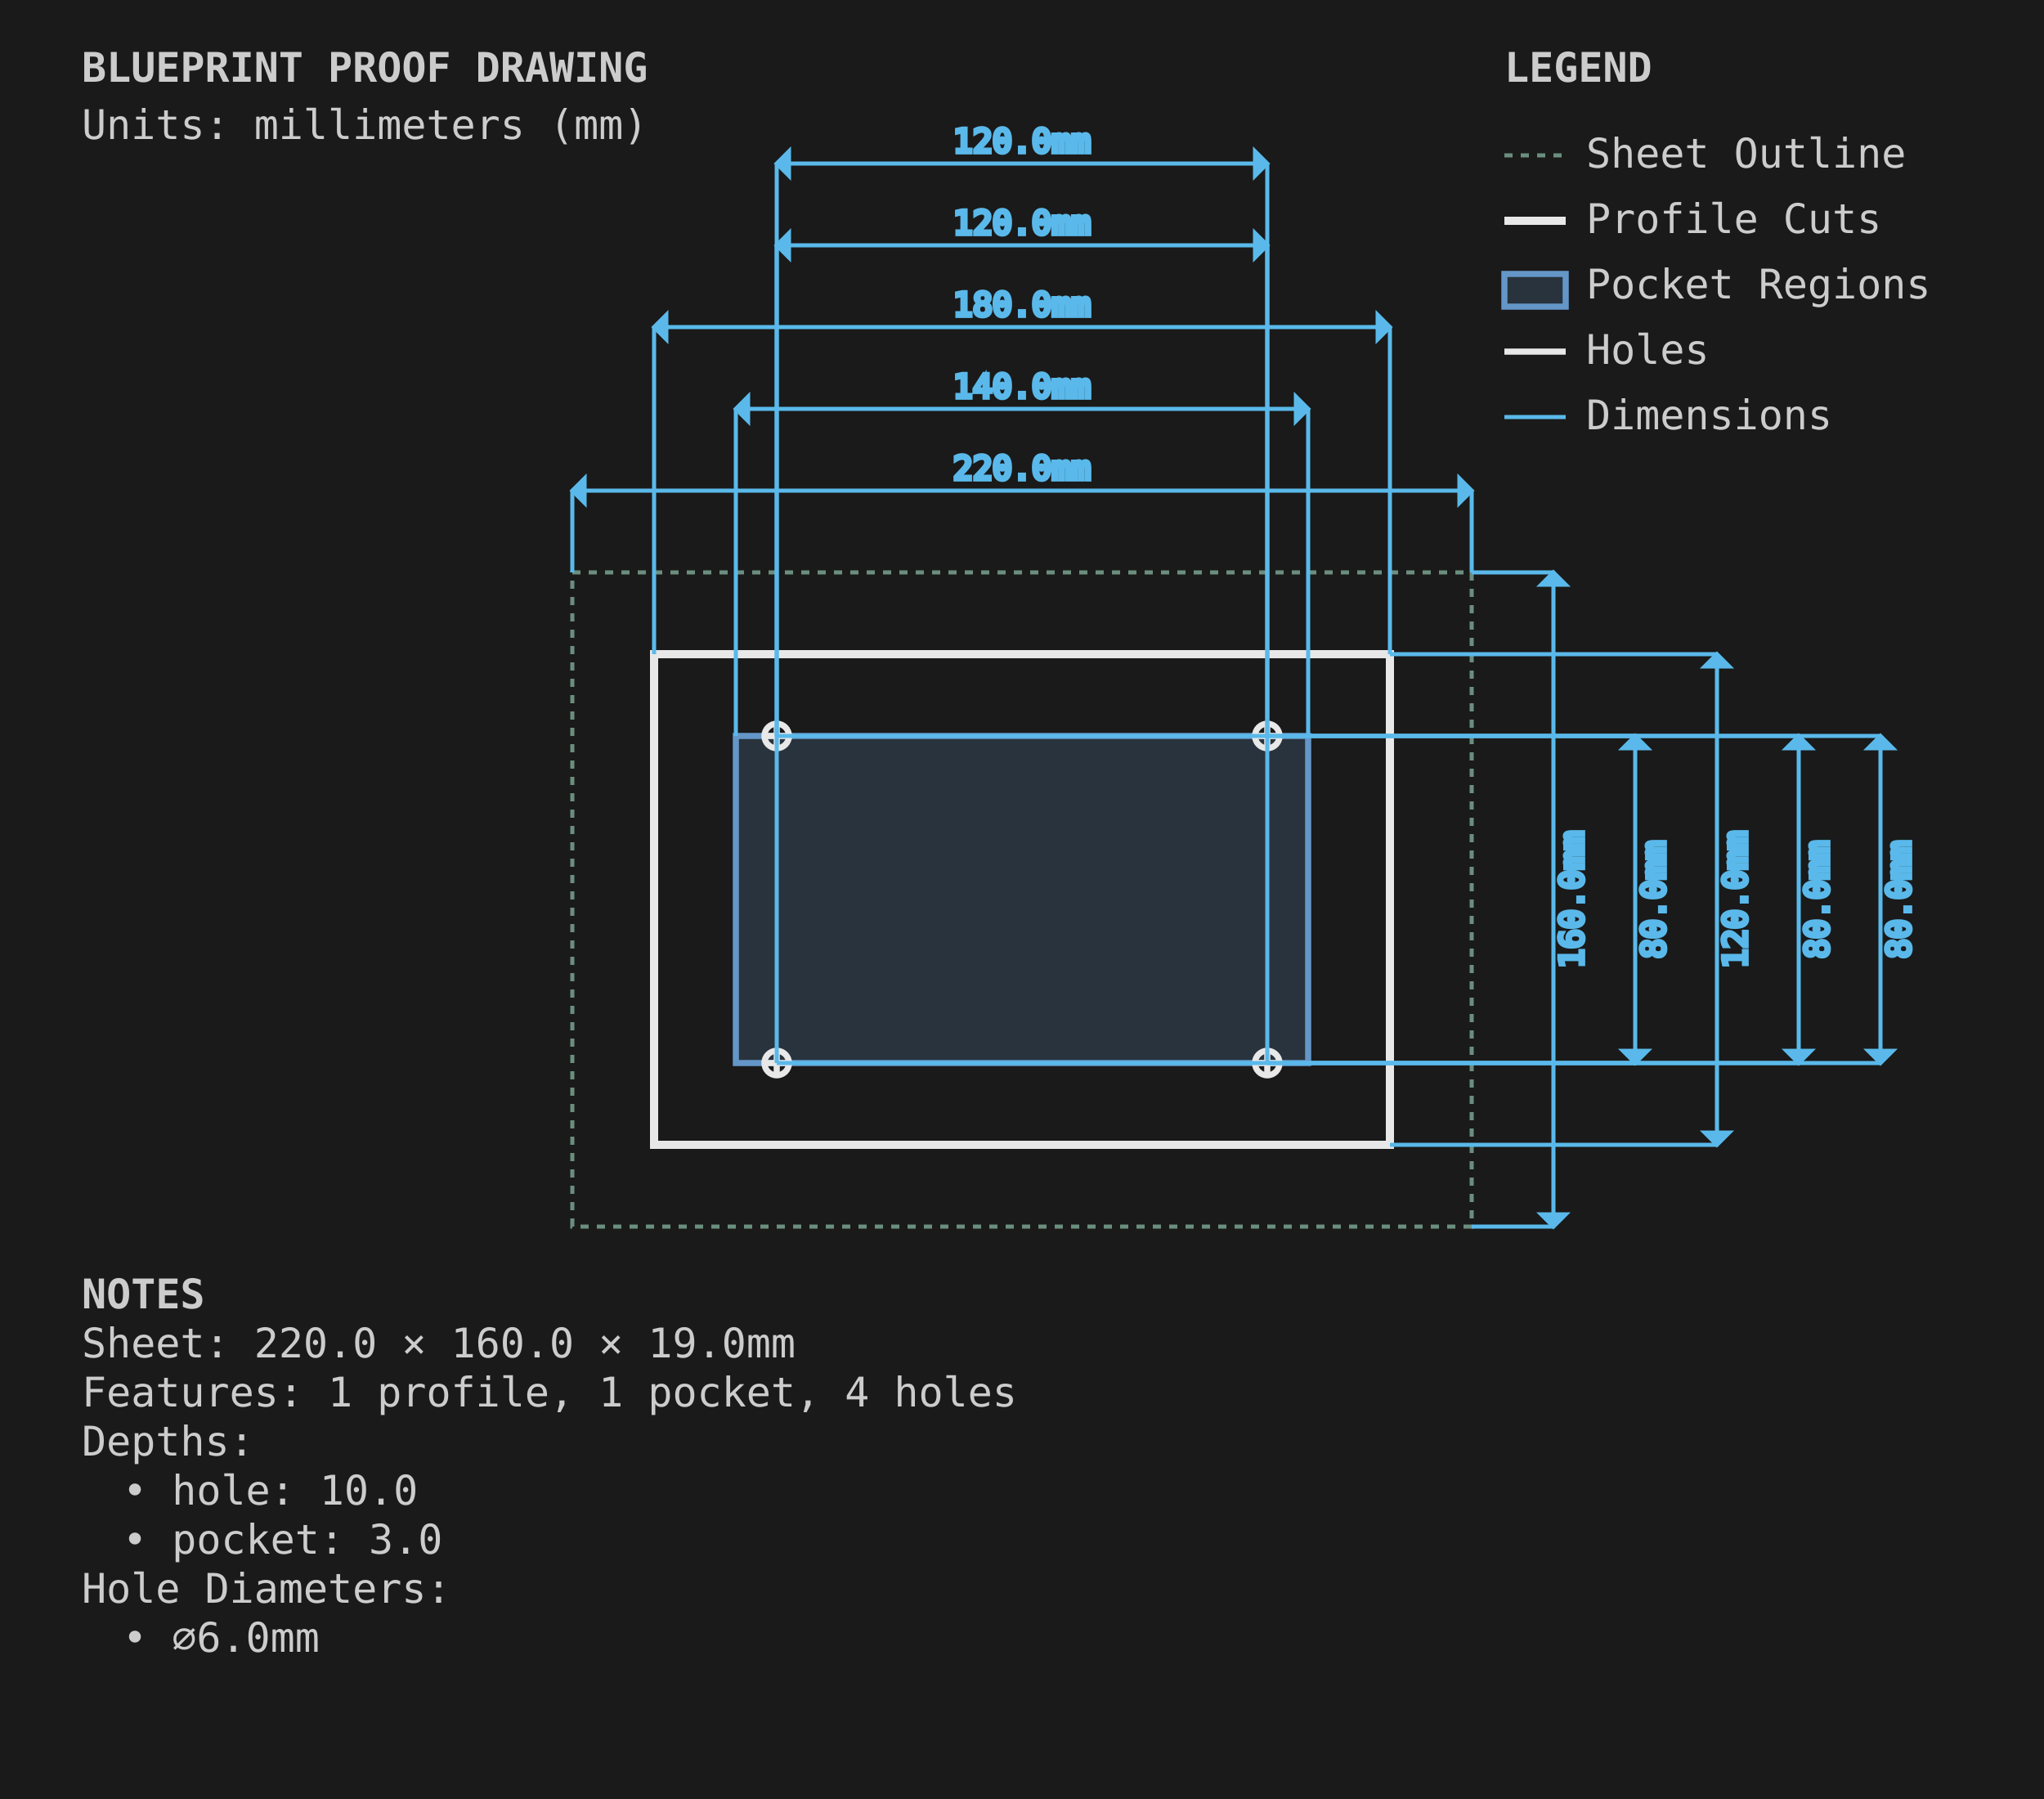
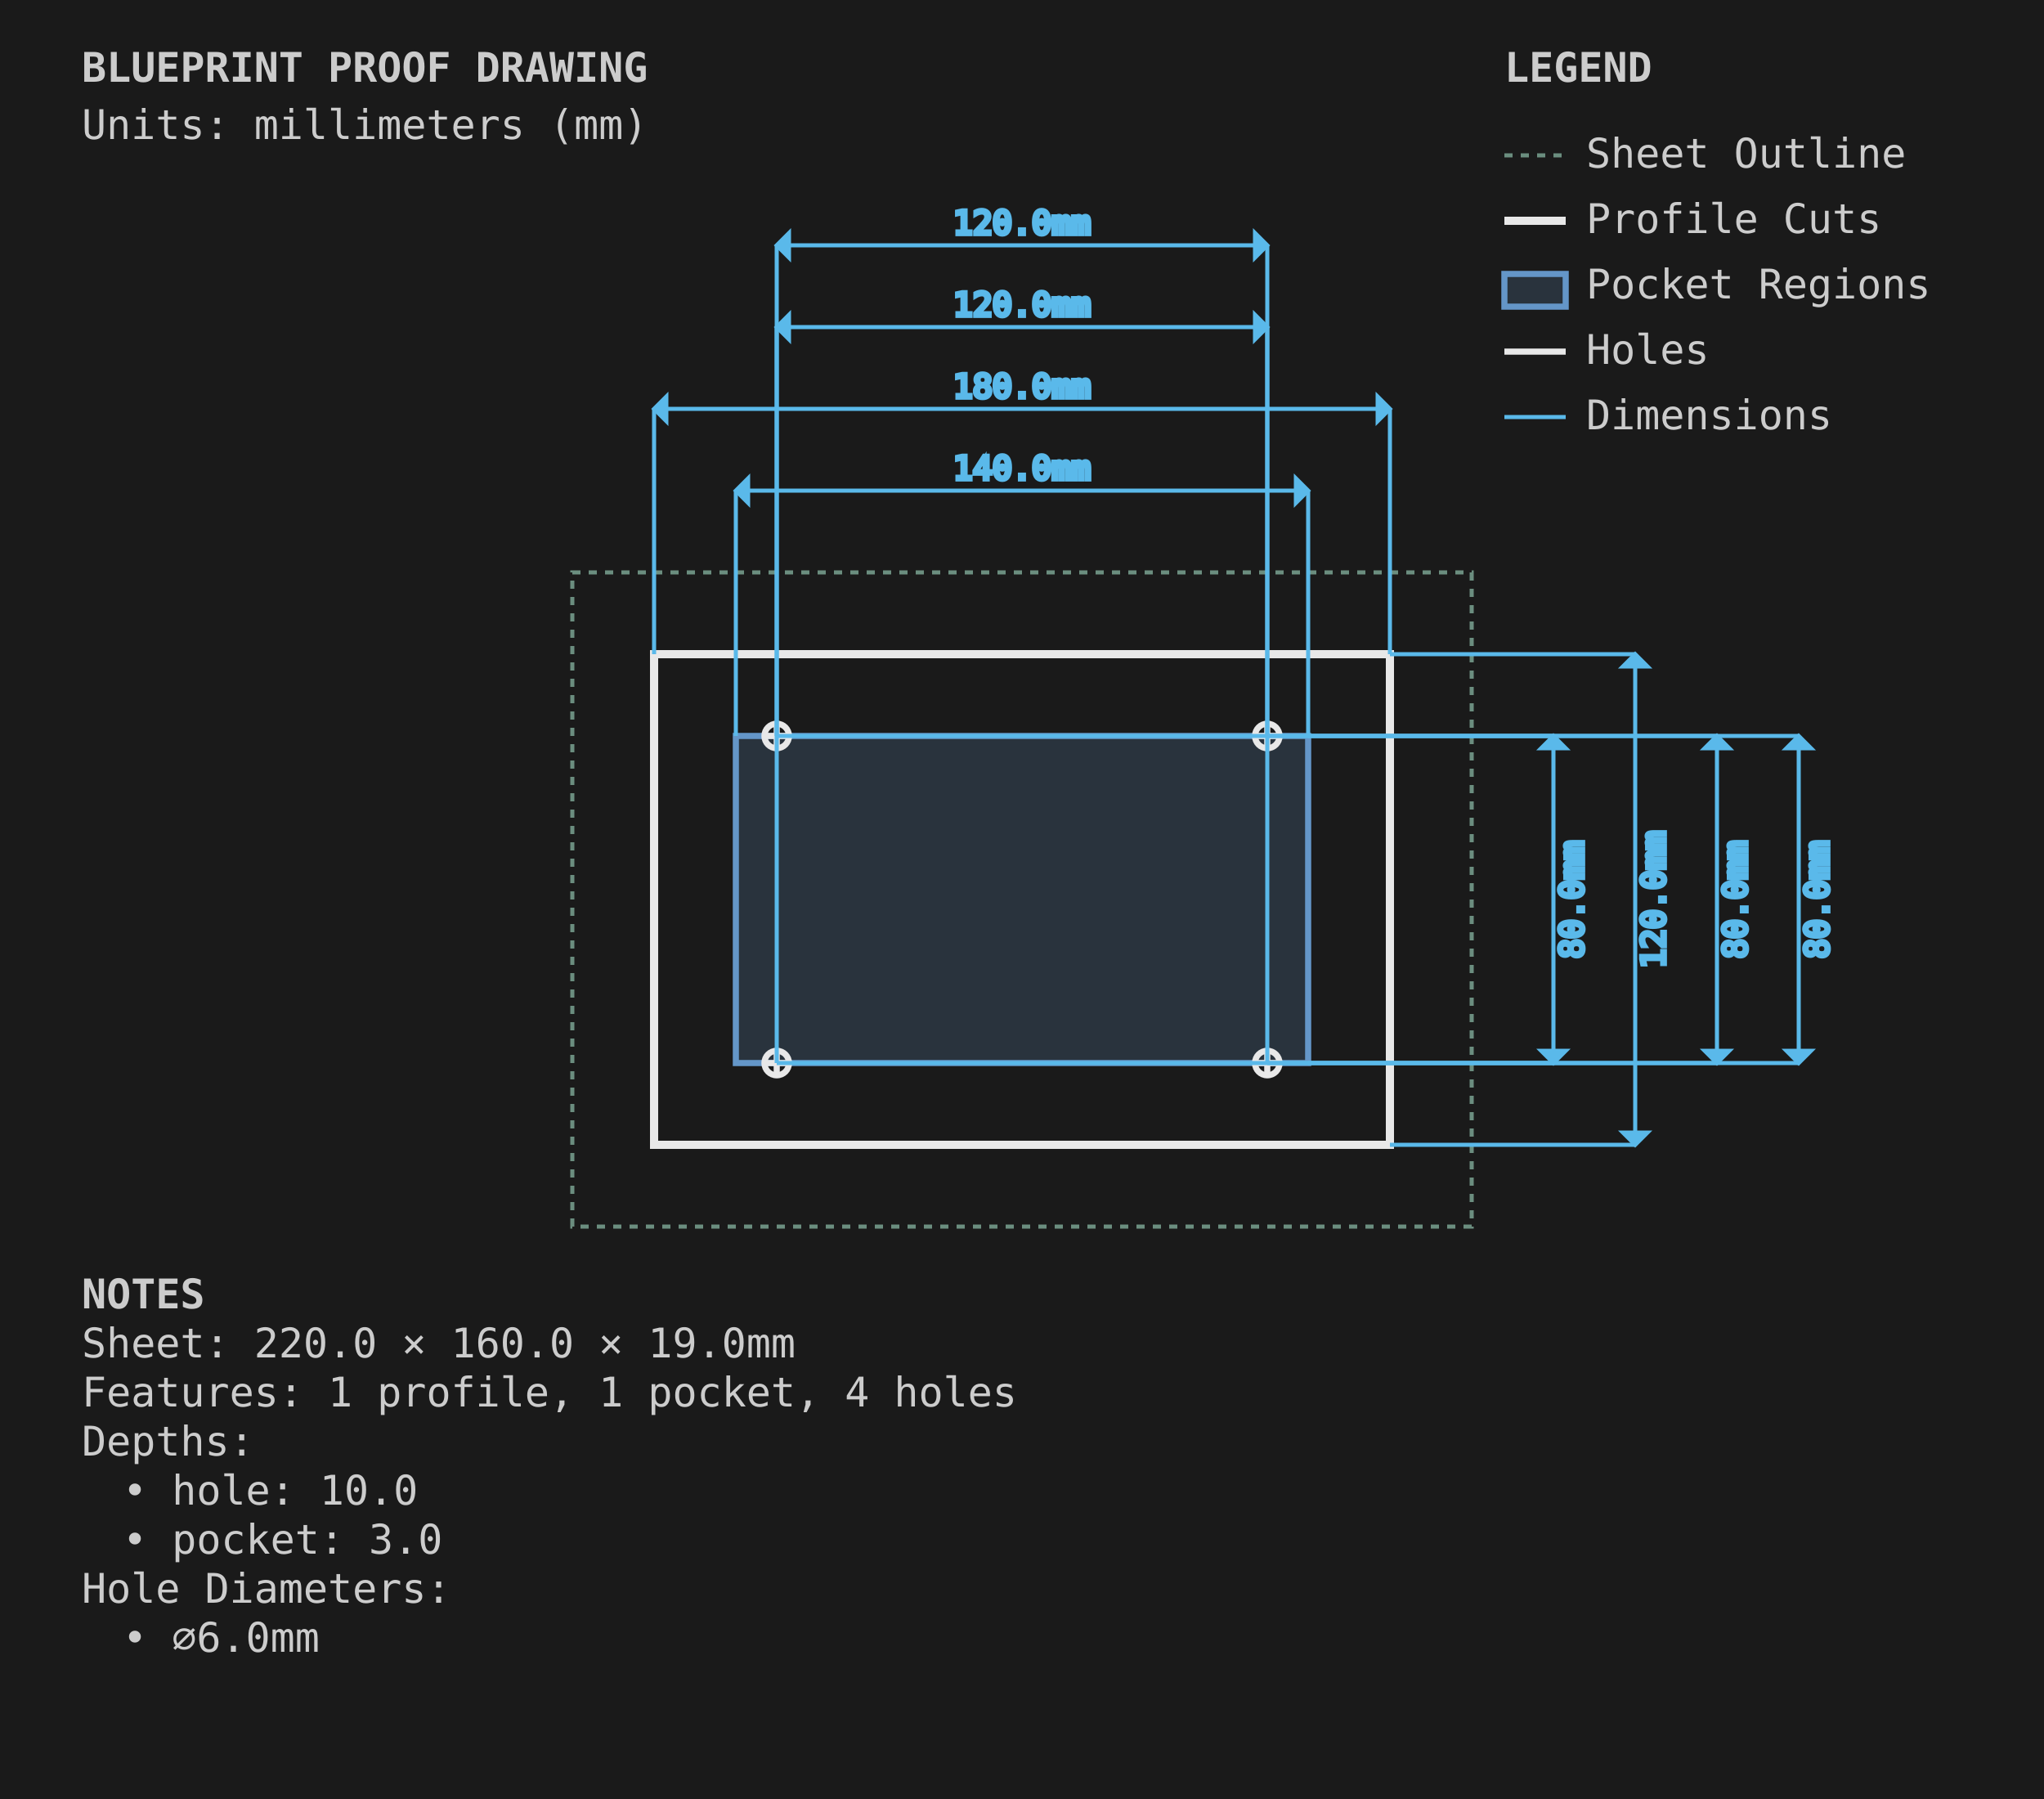
<svg xmlns="http://www.w3.org/2000/svg" viewBox="0 0 500.0 440.0" width="500.0mm" height="440.0mm">
  <style>
        .sheet-outline { stroke: #6b8e7f; stroke-width: 1; fill: none; stroke-dasharray: 2,2; }
        .profile-cuts { stroke: #e8e8e8; stroke-width: 2; fill: none; }
        .pocket-regions { stroke: #6496c8; stroke-width: 1.5; fill: #6496c8; fill-opacity: 0.2; }
        .holes { stroke: #e8e8e8; stroke-width: 1.5; fill: none; }
        .engrave-paths { stroke: #888888; stroke-width: 1; fill: none; stroke-dasharray: 4,4; }
        .construction { stroke: #6b8e7f; stroke-width: 0.5; fill: none; stroke-dasharray: 2,2; }
        .dimensions { stroke: #5ab9ea; stroke-width: 1; fill: none; }
        .dimension-text { fill: #5ab9ea; font-family: monospace; font-size: 8px; }
        .notes { fill: #cccccc; font-family: monospace; font-size: 10px; }
        .legend { fill: #cccccc; font-family: monospace; font-size: 10px; }
    </style>
  <rect x="0" y="0" width="500.0" height="440.0" fill="#1a1a1a" />
  <g id="SHEET_OUTLINE" class="sheet-outline">
    <rect x="140" y="140" width="220.0" height="160.0" />
  </g>
  <g id="PROFILE_CUTS" class="profile-cuts">
    <rect x="160.0" y="160.0" width="180.0" height="120.0" />
  </g>
  <g id="POCKET_REGIONS" class="pocket-regions">
    <rect x="180.0" y="180.0" width="140.0" height="80.0" />
  </g>
  <g id="ENGRAVE_PATHS" class="engrave-paths" />
  <g id="HOLES" class="holes">
    <circle cx="190.0" cy="180.0" r="3.0" />
    <line x1="187.0" y1="180.0" x2="193.0" y2="180.0" />
    <line x1="190.0" y1="177.0" x2="190.0" y2="183.0" />
    <circle cx="310.0" cy="180.0" r="3.0" />
    <line x1="307.0" y1="180.0" x2="313.0" y2="180.0" />
    <line x1="310.0" y1="177.0" x2="310.0" y2="183.0" />
    <circle cx="190.0" cy="260.0" r="3.0" />
    <line x1="187.0" y1="260.0" x2="193.0" y2="260.0" />
    <line x1="190.0" y1="257.0" x2="190.0" y2="263.0" />
    <circle cx="310.0" cy="260.0" r="3.0" />
    <line x1="307.0" y1="260.0" x2="313.0" y2="260.0" />
    <line x1="310.0" y1="257.0" x2="310.0" y2="263.0" />
  </g>
  <g id="CONSTRUCTION" class="construction" />
  <g id="DIMENSIONS" class="dimensions">
-     <line x1="140" y1="140" x2="140" y2="120.0" stroke="#5ab9ea" stroke-width="1" />
-     <line x1="360.0" y1="140" x2="360.0" y2="120.0" stroke="#5ab9ea" stroke-width="1" />
-     <line x1="140" y1="120.0" x2="360.0" y2="120.0" stroke="#5ab9ea" stroke-width="1" />
-     <polygon points="140,120.0 143.0,117.0 143.0,123.0" fill="#5ab9ea" />
-     <polygon points="360.0,120.0 357.0,117.0 357.0,123.0" fill="#5ab9ea" />
-     <text x="250.0" y="115.0" class="dimension-text" text-anchor="middle" dominant-baseline="middle">220.0mm</text>
-     <line x1="360.0" y1="140" x2="380.0" y2="140" stroke="#5ab9ea" stroke-width="1" />
-     <line x1="360.0" y1="300.0" x2="380.0" y2="300.0" stroke="#5ab9ea" stroke-width="1" />
-     <line x1="380.0" y1="140" x2="380.0" y2="300.0" stroke="#5ab9ea" stroke-width="1" />
-     <polygon points="380.0,140 377.0,143.0 383.0,143.0" fill="#5ab9ea" />
-     <polygon points="380.0,300.0 377.0,297.0 383.0,297.0" fill="#5ab9ea" />
-     <text x="385.0" y="220.0" class="dimension-text" text-anchor="middle" dominant-baseline="middle" transform="rotate(-90 385.0 220.0)">160.0mm</text>
-     <line x1="180.0" y1="180.0" x2="180.0" y2="100.0" stroke="#5ab9ea" stroke-width="1" />
-     <line x1="320.0" y1="180.0" x2="320.0" y2="100.0" stroke="#5ab9ea" stroke-width="1" />
-     <line x1="180.0" y1="100.0" x2="320.0" y2="100.0" stroke="#5ab9ea" stroke-width="1" />
-     <polygon points="180.0,100.0 183.0,97.0 183.0,103.0" fill="#5ab9ea" />
-     <polygon points="320.0,100.0 317.0,97.0 317.0,103.0" fill="#5ab9ea" />
-     <text x="250.0" y="95.0" class="dimension-text" text-anchor="middle" dominant-baseline="middle">140.0mm</text>
-     <line x1="320.0" y1="180.0" x2="400.0" y2="180.0" stroke="#5ab9ea" stroke-width="1" />
-     <line x1="320.0" y1="260.0" x2="400.0" y2="260.0" stroke="#5ab9ea" stroke-width="1" />
-     <line x1="400.0" y1="180.0" x2="400.0" y2="260.0" stroke="#5ab9ea" stroke-width="1" />
-     <polygon points="400.0,180.0 397.0,183.0 403.0,183.0" fill="#5ab9ea" />
-     <polygon points="400.0,260.0 397.0,257.0 403.0,257.0" fill="#5ab9ea" />
-     <text x="405.0" y="220.0" class="dimension-text" text-anchor="middle" dominant-baseline="middle" transform="rotate(-90 405.0 220.0)">80.0mm</text>
-     <line x1="160.0" y1="160.0" x2="160.0" y2="80.0" stroke="#5ab9ea" stroke-width="1" />
-     <line x1="340.0" y1="160.0" x2="340.0" y2="80.0" stroke="#5ab9ea" stroke-width="1" />
-     <line x1="160.0" y1="80.0" x2="340.0" y2="80.0" stroke="#5ab9ea" stroke-width="1" />
-     <polygon points="160.0,80.0 163.0,77.0 163.0,83.0" fill="#5ab9ea" />
-     <polygon points="340.0,80.0 337.0,77.0 337.0,83.0" fill="#5ab9ea" />
-     <text x="250.0" y="75.0" class="dimension-text" text-anchor="middle" dominant-baseline="middle">180.0mm</text>
-     <line x1="340.0" y1="160.0" x2="420.0" y2="160.0" stroke="#5ab9ea" stroke-width="1" />
-     <line x1="340.0" y1="280.0" x2="420.0" y2="280.0" stroke="#5ab9ea" stroke-width="1" />
-     <line x1="420.0" y1="160.0" x2="420.0" y2="280.0" stroke="#5ab9ea" stroke-width="1" />
-     <polygon points="420.0,160.0 417.0,163.0 423.0,163.0" fill="#5ab9ea" />
-     <polygon points="420.0,280.0 417.0,277.0 423.0,277.0" fill="#5ab9ea" />
-     <text x="425.0" y="220.0" class="dimension-text" text-anchor="middle" dominant-baseline="middle" transform="rotate(-90 425.0 220.0)">120.0mm</text>
-     <line x1="190.0" y1="180.0" x2="190.0" y2="60.0" stroke="#5ab9ea" stroke-width="1" />
-     <line x1="310.0" y1="180.0" x2="310.0" y2="60.0" stroke="#5ab9ea" stroke-width="1" />
+     <line x1="180.0" y1="180.0" x2="180.0" y2="120.0" stroke="#5ab9ea" stroke-width="1" />
+     <line x1="320.0" y1="180.0" x2="320.0" y2="120.0" stroke="#5ab9ea" stroke-width="1" />
+     <line x1="180.0" y1="120.0" x2="320.0" y2="120.0" stroke="#5ab9ea" stroke-width="1" />
+     <polygon points="180.0,120.0 183.0,117.0 183.0,123.0" fill="#5ab9ea" />
+     <polygon points="320.0,120.0 317.0,117.0 317.0,123.0" fill="#5ab9ea" />
+     <text x="250.0" y="115.0" class="dimension-text" text-anchor="middle" dominant-baseline="middle">140.0mm</text>
+     <line x1="320.0" y1="180.0" x2="380.0" y2="180.0" stroke="#5ab9ea" stroke-width="1" />
+     <line x1="320.0" y1="260.0" x2="380.0" y2="260.0" stroke="#5ab9ea" stroke-width="1" />
+     <line x1="380.0" y1="180.0" x2="380.0" y2="260.0" stroke="#5ab9ea" stroke-width="1" />
+     <polygon points="380.0,180.0 377.0,183.0 383.0,183.0" fill="#5ab9ea" />
+     <polygon points="380.0,260.0 377.0,257.0 383.0,257.0" fill="#5ab9ea" />
+     <text x="385.0" y="220.0" class="dimension-text" text-anchor="middle" dominant-baseline="middle" transform="rotate(-90 385.0 220.0)">80.0mm</text>
+     <line x1="160.0" y1="160.0" x2="160.0" y2="100.0" stroke="#5ab9ea" stroke-width="1" />
+     <line x1="340.0" y1="160.0" x2="340.0" y2="100.0" stroke="#5ab9ea" stroke-width="1" />
+     <line x1="160.0" y1="100.0" x2="340.0" y2="100.0" stroke="#5ab9ea" stroke-width="1" />
+     <polygon points="160.0,100.0 163.0,97.0 163.0,103.0" fill="#5ab9ea" />
+     <polygon points="340.0,100.0 337.0,97.0 337.0,103.0" fill="#5ab9ea" />
+     <text x="250.0" y="95.0" class="dimension-text" text-anchor="middle" dominant-baseline="middle">180.0mm</text>
+     <line x1="340.0" y1="160.0" x2="400.0" y2="160.0" stroke="#5ab9ea" stroke-width="1" />
+     <line x1="340.0" y1="280.0" x2="400.0" y2="280.0" stroke="#5ab9ea" stroke-width="1" />
+     <line x1="400.0" y1="160.0" x2="400.0" y2="280.0" stroke="#5ab9ea" stroke-width="1" />
+     <polygon points="400.0,160.0 397.0,163.0 403.0,163.0" fill="#5ab9ea" />
+     <polygon points="400.0,280.0 397.0,277.0 403.0,277.0" fill="#5ab9ea" />
+     <text x="405.0" y="220.0" class="dimension-text" text-anchor="middle" dominant-baseline="middle" transform="rotate(-90 405.0 220.0)">120.0mm</text>
+     <line x1="190.0" y1="180.0" x2="190.0" y2="80.0" stroke="#5ab9ea" stroke-width="1" />
+     <line x1="310.0" y1="180.0" x2="310.0" y2="80.0" stroke="#5ab9ea" stroke-width="1" />
+     <line x1="190.0" y1="80.0" x2="310.0" y2="80.0" stroke="#5ab9ea" stroke-width="1" />
+     <polygon points="190.0,80.0 193.0,77.0 193.0,83.0" fill="#5ab9ea" />
+     <polygon points="310.0,80.0 307.0,77.0 307.0,83.0" fill="#5ab9ea" />
+     <text x="250.0" y="75.0" class="dimension-text" text-anchor="middle" dominant-baseline="middle">120.0mm</text>
+     <line x1="190.0" y1="260.0" x2="190.0" y2="60.0" stroke="#5ab9ea" stroke-width="1" />
+     <line x1="310.0" y1="260.0" x2="310.0" y2="60.0" stroke="#5ab9ea" stroke-width="1" />
    <line x1="190.0" y1="60.0" x2="310.0" y2="60.0" stroke="#5ab9ea" stroke-width="1" />
    <polygon points="190.0,60.0 193.0,57.0 193.0,63.0" fill="#5ab9ea" />
    <polygon points="310.0,60.0 307.0,57.0 307.0,63.0" fill="#5ab9ea" />
    <text x="250.0" y="55.0" class="dimension-text" text-anchor="middle" dominant-baseline="middle">120.0mm</text>
-     <line x1="190.0" y1="260.0" x2="190.0" y2="40.0" stroke="#5ab9ea" stroke-width="1" />
-     <line x1="310.0" y1="260.0" x2="310.0" y2="40.0" stroke="#5ab9ea" stroke-width="1" />
-     <line x1="190.0" y1="40.0" x2="310.0" y2="40.0" stroke="#5ab9ea" stroke-width="1" />
-     <polygon points="190.0,40.0 193.0,37.0 193.0,43.0" fill="#5ab9ea" />
-     <polygon points="310.0,40.0 307.0,37.0 307.0,43.0" fill="#5ab9ea" />
-     <text x="250.0" y="35.0" class="dimension-text" text-anchor="middle" dominant-baseline="middle">120.0mm</text>
-     <line x1="190.0" y1="180.0" x2="440.0" y2="180.0" stroke="#5ab9ea" stroke-width="1" />
-     <line x1="190.0" y1="260.0" x2="440.0" y2="260.0" stroke="#5ab9ea" stroke-width="1" />
+     <line x1="190.0" y1="180.0" x2="420.0" y2="180.0" stroke="#5ab9ea" stroke-width="1" />
+     <line x1="190.0" y1="260.0" x2="420.0" y2="260.0" stroke="#5ab9ea" stroke-width="1" />
+     <line x1="420.0" y1="180.0" x2="420.0" y2="260.0" stroke="#5ab9ea" stroke-width="1" />
+     <polygon points="420.0,180.0 417.0,183.0 423.0,183.0" fill="#5ab9ea" />
+     <polygon points="420.0,260.0 417.0,257.0 423.0,257.0" fill="#5ab9ea" />
+     <text x="425.0" y="220.0" class="dimension-text" text-anchor="middle" dominant-baseline="middle" transform="rotate(-90 425.0 220.0)">80.0mm</text>
+     <line x1="310.0" y1="180.0" x2="440.0" y2="180.0" stroke="#5ab9ea" stroke-width="1" />
+     <line x1="310.0" y1="260.0" x2="440.0" y2="260.0" stroke="#5ab9ea" stroke-width="1" />
    <line x1="440.0" y1="180.0" x2="440.0" y2="260.0" stroke="#5ab9ea" stroke-width="1" />
    <polygon points="440.0,180.0 437.0,183.0 443.0,183.0" fill="#5ab9ea" />
    <polygon points="440.0,260.0 437.0,257.0 443.0,257.0" fill="#5ab9ea" />
    <text x="445.0" y="220.0" class="dimension-text" text-anchor="middle" dominant-baseline="middle" transform="rotate(-90 445.0 220.0)">80.0mm</text>
-     <line x1="310.0" y1="180.0" x2="460.0" y2="180.0" stroke="#5ab9ea" stroke-width="1" />
-     <line x1="310.0" y1="260.0" x2="460.0" y2="260.0" stroke="#5ab9ea" stroke-width="1" />
-     <line x1="460.0" y1="180.0" x2="460.0" y2="260.0" stroke="#5ab9ea" stroke-width="1" />
-     <polygon points="460.0,180.0 457.0,183.0 463.0,183.0" fill="#5ab9ea" />
-     <polygon points="460.0,260.0 457.0,257.0 463.0,257.0" fill="#5ab9ea" />
-     <text x="465.0" y="220.0" class="dimension-text" text-anchor="middle" dominant-baseline="middle" transform="rotate(-90 465.0 220.0)">80.0mm</text>
  </g>
  <g id="NOTES" class="notes">
    <text x="20" y="320.0" class="notes" font-weight="bold">NOTES</text>
    <text x="20" y="332.0" class="notes">Sheet: 220.0 × 160.0 × 19.0mm</text>
    <text x="20" y="344.0" class="notes">Features: 1 profile, 1 pocket, 4 holes</text>
    <text x="20" y="356.0" class="notes">Depths:</text>
    <text x="30" y="368.0" class="notes">• hole: 10.0</text>
    <text x="30" y="380.0" class="notes">• pocket: 3.0</text>
    <text x="20" y="392.0" class="notes">Hole Diameters:</text>
    <text x="30" y="404.0" class="notes">• ⌀6.0mm</text>
  </g>
  <g id="TITLE_BLOCK" class="title-block">
    <text x="20" y="20" class="notes" font-weight="bold" font-size="14px">BLUEPRINT PROOF DRAWING</text>
    <text x="20" y="34" class="notes" font-size="9px">Units: millimeters (mm)</text>
  </g>
  <g id="LEGEND" class="legend">
    <text x="368.0" y="20" class="legend" font-weight="bold">LEGEND</text>
    <line x1="368.0" y1="38" x2="383.0" y2="38" stroke="#6b8e7f" stroke-width="1" stroke-dasharray="2,2" />
    <text x="388.0" y="41" class="legend">Sheet Outline</text>
    <line x1="368.0" y1="54" x2="383.0" y2="54" stroke="#e8e8e8" stroke-width="2" />
    <text x="388.0" y="57" class="legend">Profile Cuts</text>
    <rect x="368.0" y="67" width="15.0" height="8" stroke="#6496c8" stroke-width="1.5" fill="#6496c8" fill-opacity="0.2" />
    <text x="388.0" y="73" class="legend">Pocket Regions</text>
    <line x1="368.0" y1="86" x2="383.0" y2="86" stroke="#e8e8e8" stroke-width="1.5" />
    <text x="388.0" y="89" class="legend">Holes</text>
    <line x1="368.0" y1="102" x2="383.0" y2="102" stroke="#5ab9ea" stroke-width="1" />
    <text x="388.0" y="105" class="legend">Dimensions</text>
  </g>
</svg>
